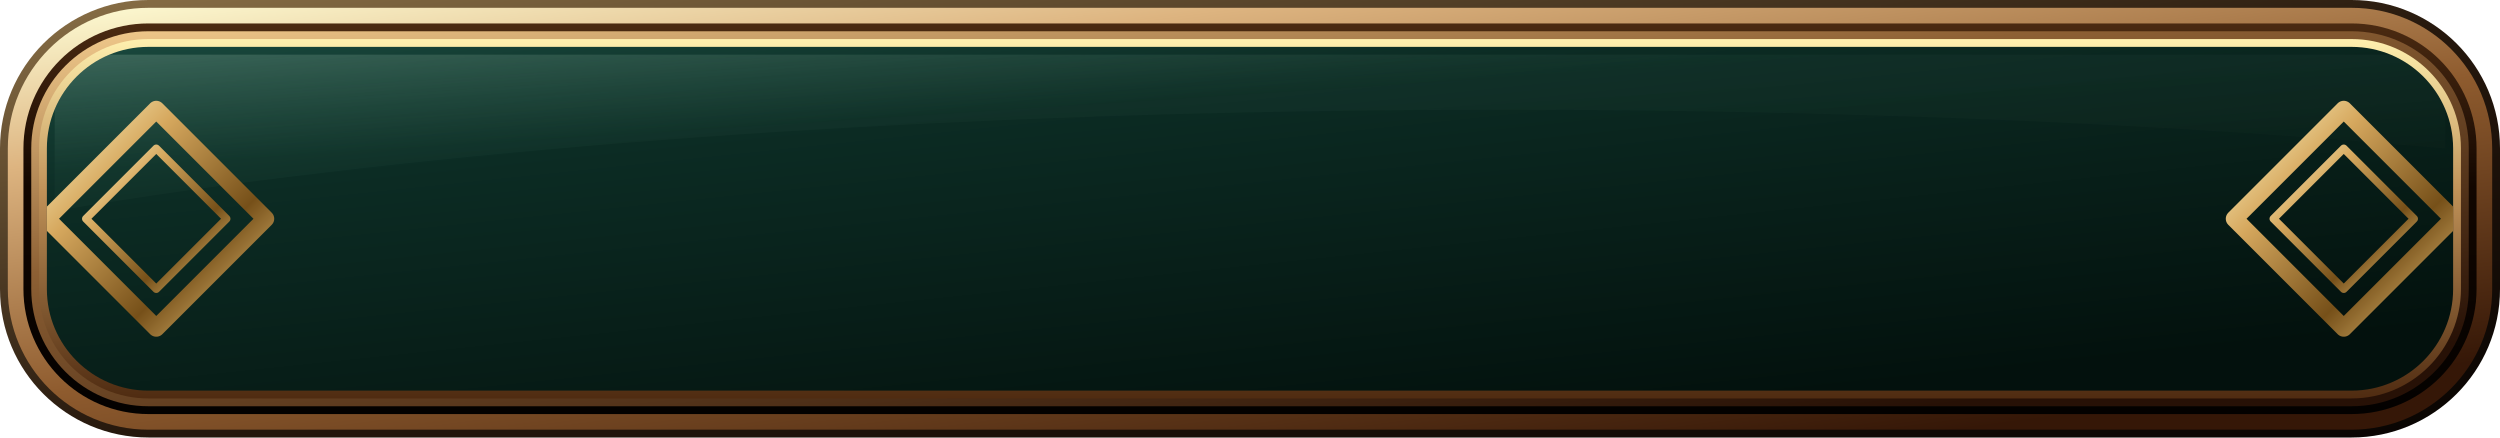
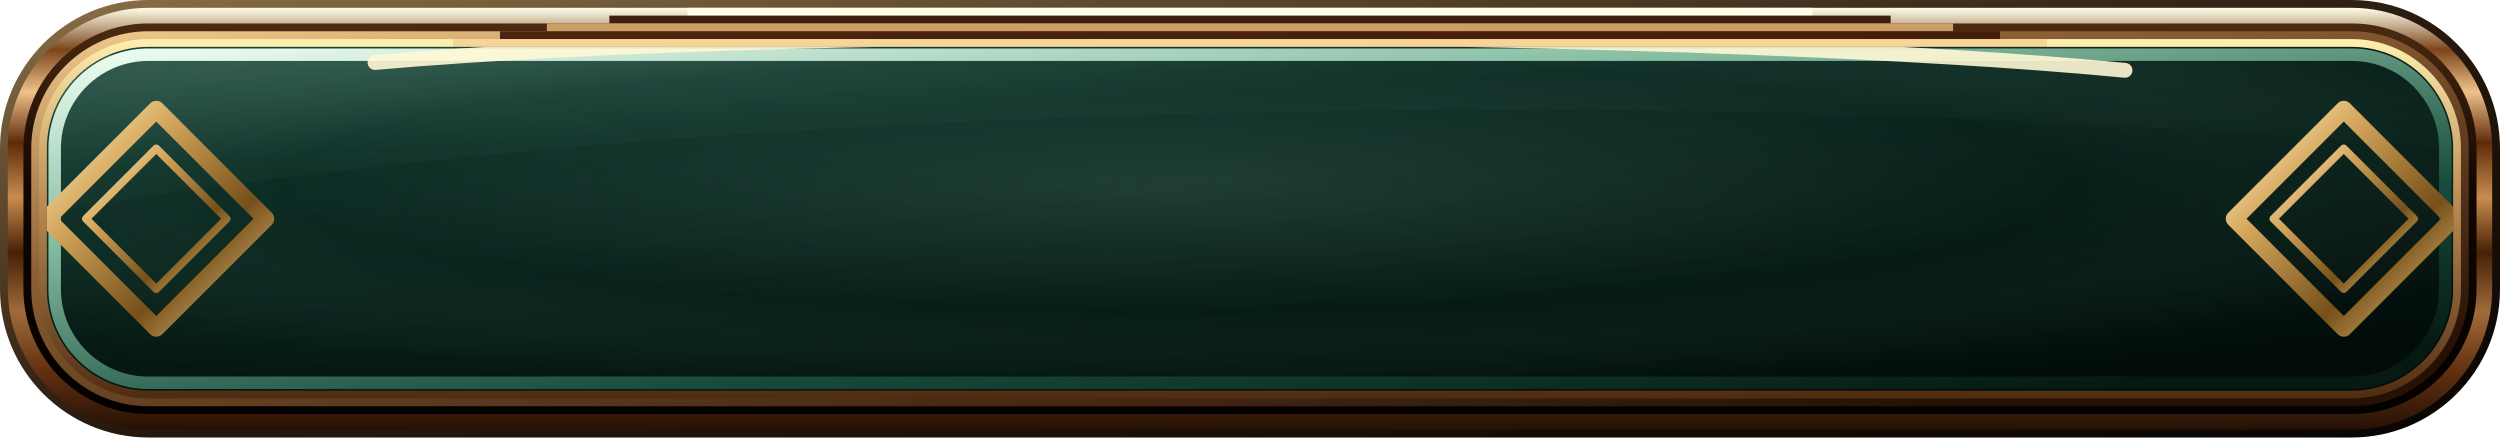
<svg xmlns="http://www.w3.org/2000/svg" viewBox="0 0 320 56">
  <defs>
    <linearGradient id="outer" x1="0" y1="0" x2="1" y2="1">
      <stop stop-color="#8A7047" />
      <stop offset=".52" stop-color="#26180D" />
      <stop offset="1" stop-color="#080402" />
    </linearGradient>
-     <linearGradient id="brightBevel" x1="0" y1="0" x2=".78" y2="1">
-       <stop stop-color="#FFFFD8" />
-       <stop offset=".24" stop-color="#DDB480" />
-       <stop offset=".58" stop-color="#8E5B2E" />
-       <stop offset="1" stop-color="#351707" />
+     <linearGradient id="brightBevel" x1="0" y1="0" x2="0" y2="1">
+       <stop stop-color="#FFFFEA" />
+       <stop offset=".10" stop-color="#7C451B" />
+       <stop offset=".20" stop-color="#EFC18B" />
+       <stop offset=".32" stop-color="#5E2B09" />
+       <stop offset=".45" stop-color="#C88C4F" />
+       <stop offset=".58" stop-color="#472005" />
+       <stop offset=".72" stop-color="#A06B3A" />
+       <stop offset=".86" stop-color="#623011" />
+       <stop offset="1" stop-color="#251004" />
    </linearGradient>
    <linearGradient id="valley" x1="0" y1="0" x2="0" y2="1">
      <stop stop-color="#4B2A11" />
      <stop offset=".42" stop-color="#120600" />
      <stop offset="1" stop-color="#030100" />
    </linearGradient>
    <linearGradient id="rise" x1="0" y1="0" x2=".78" y2="1">
      <stop stop-color="#F2CB8D" />
      <stop offset=".4" stop-color="#8D6034" />
      <stop offset="1" stop-color="#271106" />
    </linearGradient>
    <linearGradient id="innerLine" x1="0" y1="0" x2="0" y2="1">
      <stop stop-color="#FFF0AF" />
      <stop offset=".42" stop-color="#C09258" />
      <stop offset="1" stop-color="#4F2B11" />
    </linearGradient>
    <linearGradient id="ribbonFace" x1="0" y1="0" x2=".74" y2="1">
      <stop stop-color="#19483D" />
      <stop offset=".3" stop-color="#0C2C24" />
      <stop offset="1" stop-color="#03110D" />
    </linearGradient>
    <linearGradient id="ribbonGloss" x1="0" y1="0" x2="1" y2="1">
      <stop stop-color="#CBE8D3" stop-opacity=".2" />
      <stop offset=".38" stop-color="#75AE90" stop-opacity=".04" />
      <stop offset="1" stop-color="#000" stop-opacity=".08" />
    </linearGradient>
    <linearGradient id="pressed" x1="0" y1="0" x2="0" y2="1">
      <stop stop-color="#000" stop-opacity=".56" />
      <stop offset=".38" stop-color="#000" stop-opacity="0" />
      <stop offset="1" stop-color="#E6D39C" stop-opacity=".15" />
    </linearGradient>
    <linearGradient id="jewel" x1="0" y1="0" x2="1" y2="1">
      <stop stop-color="#FFF8C8" />
      <stop offset=".3" stop-color="#D6A85E" />
      <stop offset=".68" stop-color="#765019" />
      <stop offset="1" stop-color="#F5CF83" />
    </linearGradient>
+     <linearGradient id="innerGlow" x1="0" y1="0" x2=".85" y2="1">
+       <stop stop-color="#EFFFF2" />
+       <stop offset=".34" stop-color="#84BCA0" />
+       <stop offset=".72" stop-color="#174B3B" />
+       <stop offset="1" stop-color="#061A13" />
+     </linearGradient>
+     <radialGradient id="vignette" cx="47%" cy="40%" r="74%">
+       <stop stop-color="#AEE3CA" stop-opacity=".13" />
+       <stop offset=".5" stop-color="#AEE3CA" stop-opacity="0" />
+       <stop offset=".8" stop-color="#000" stop-opacity=".12" />
+       <stop offset="1" stop-color="#000" stop-opacity=".36" />
+     </radialGradient>
    <clipPath id="faceClip">
      <rect x="6" y="6" width="308" height="44" rx="13" />
    </clipPath>
  </defs>
  <g id="rim">
    <rect width="320" height="56" rx="19" fill="url(#outer)" />
    <rect x="1" y="1" width="318" height="54" rx="18" fill="url(#brightBevel)" />
    <rect x="3" y="3" width="314" height="50" rx="16" fill="url(#valley)" />
    <rect x="4" y="4" width="312" height="48" rx="15" fill="url(#rise)" />
    <rect x="5" y="5" width="310" height="46" rx="14" fill="url(#innerLine)" />
+     <rect x="88" y="1" width="144" height="1" fill="#FFFFEA" fill-opacity=".9" />
+     <rect x="78" y="2" width="164" height="1" fill="#361405" fill-opacity=".94" />
+     <rect x="70" y="3" width="180" height="1" fill="#E9B87A" fill-opacity=".82" />
+     <rect x="64" y="4" width="192" height="1" fill="#3D1705" fill-opacity=".9" />
+     <rect x="58" y="5" width="204" height="1" fill="#F4CC91" fill-opacity=".76" />
  </g>
  <g id="face">
    <rect x="6" y="6" width="308" height="44" rx="13" fill="url(#ribbonFace)" />
  </g>
  <g id="gloss" clip-path="url(#faceClip)">
    <path d="M7 7H313V19C224 11 96 12 7 27Z" fill="url(#ribbonGloss)" />
+     <rect x="6" y="6" width="308" height="44" fill="url(#vignette)" />
+     <rect x="7" y="7" width="306" height="42" rx="12" fill="none" stroke="url(#innerGlow)" stroke-width="1.6" />
+     <path d="M48 8C105 3 220 4 272 9" fill="none" stroke="#FFF8D6" stroke-opacity=".9" stroke-width="1.9" stroke-linecap="round" />
    <g fill="none" stroke="url(#jewel)" stroke-linejoin="round">
      <path d="M20 14 34 28 20 42 6 28Z" stroke-width="2.2" />
      <path d="M20 19 29 28 20 37 11 28Z" stroke-width="1" />
      <path d="m300 14 14 14-14 14-14-14Z" stroke-width="2.2" />
      <path d="m300 19 9 9-9 9-9-9Z" stroke-width="1" />
    </g>
  </g>
  <g id="press" opacity="0" clip-path="url(#faceClip)">
    <rect x="6" y="6" width="308" height="44" fill="url(#pressed)" />
  </g>
</svg>
